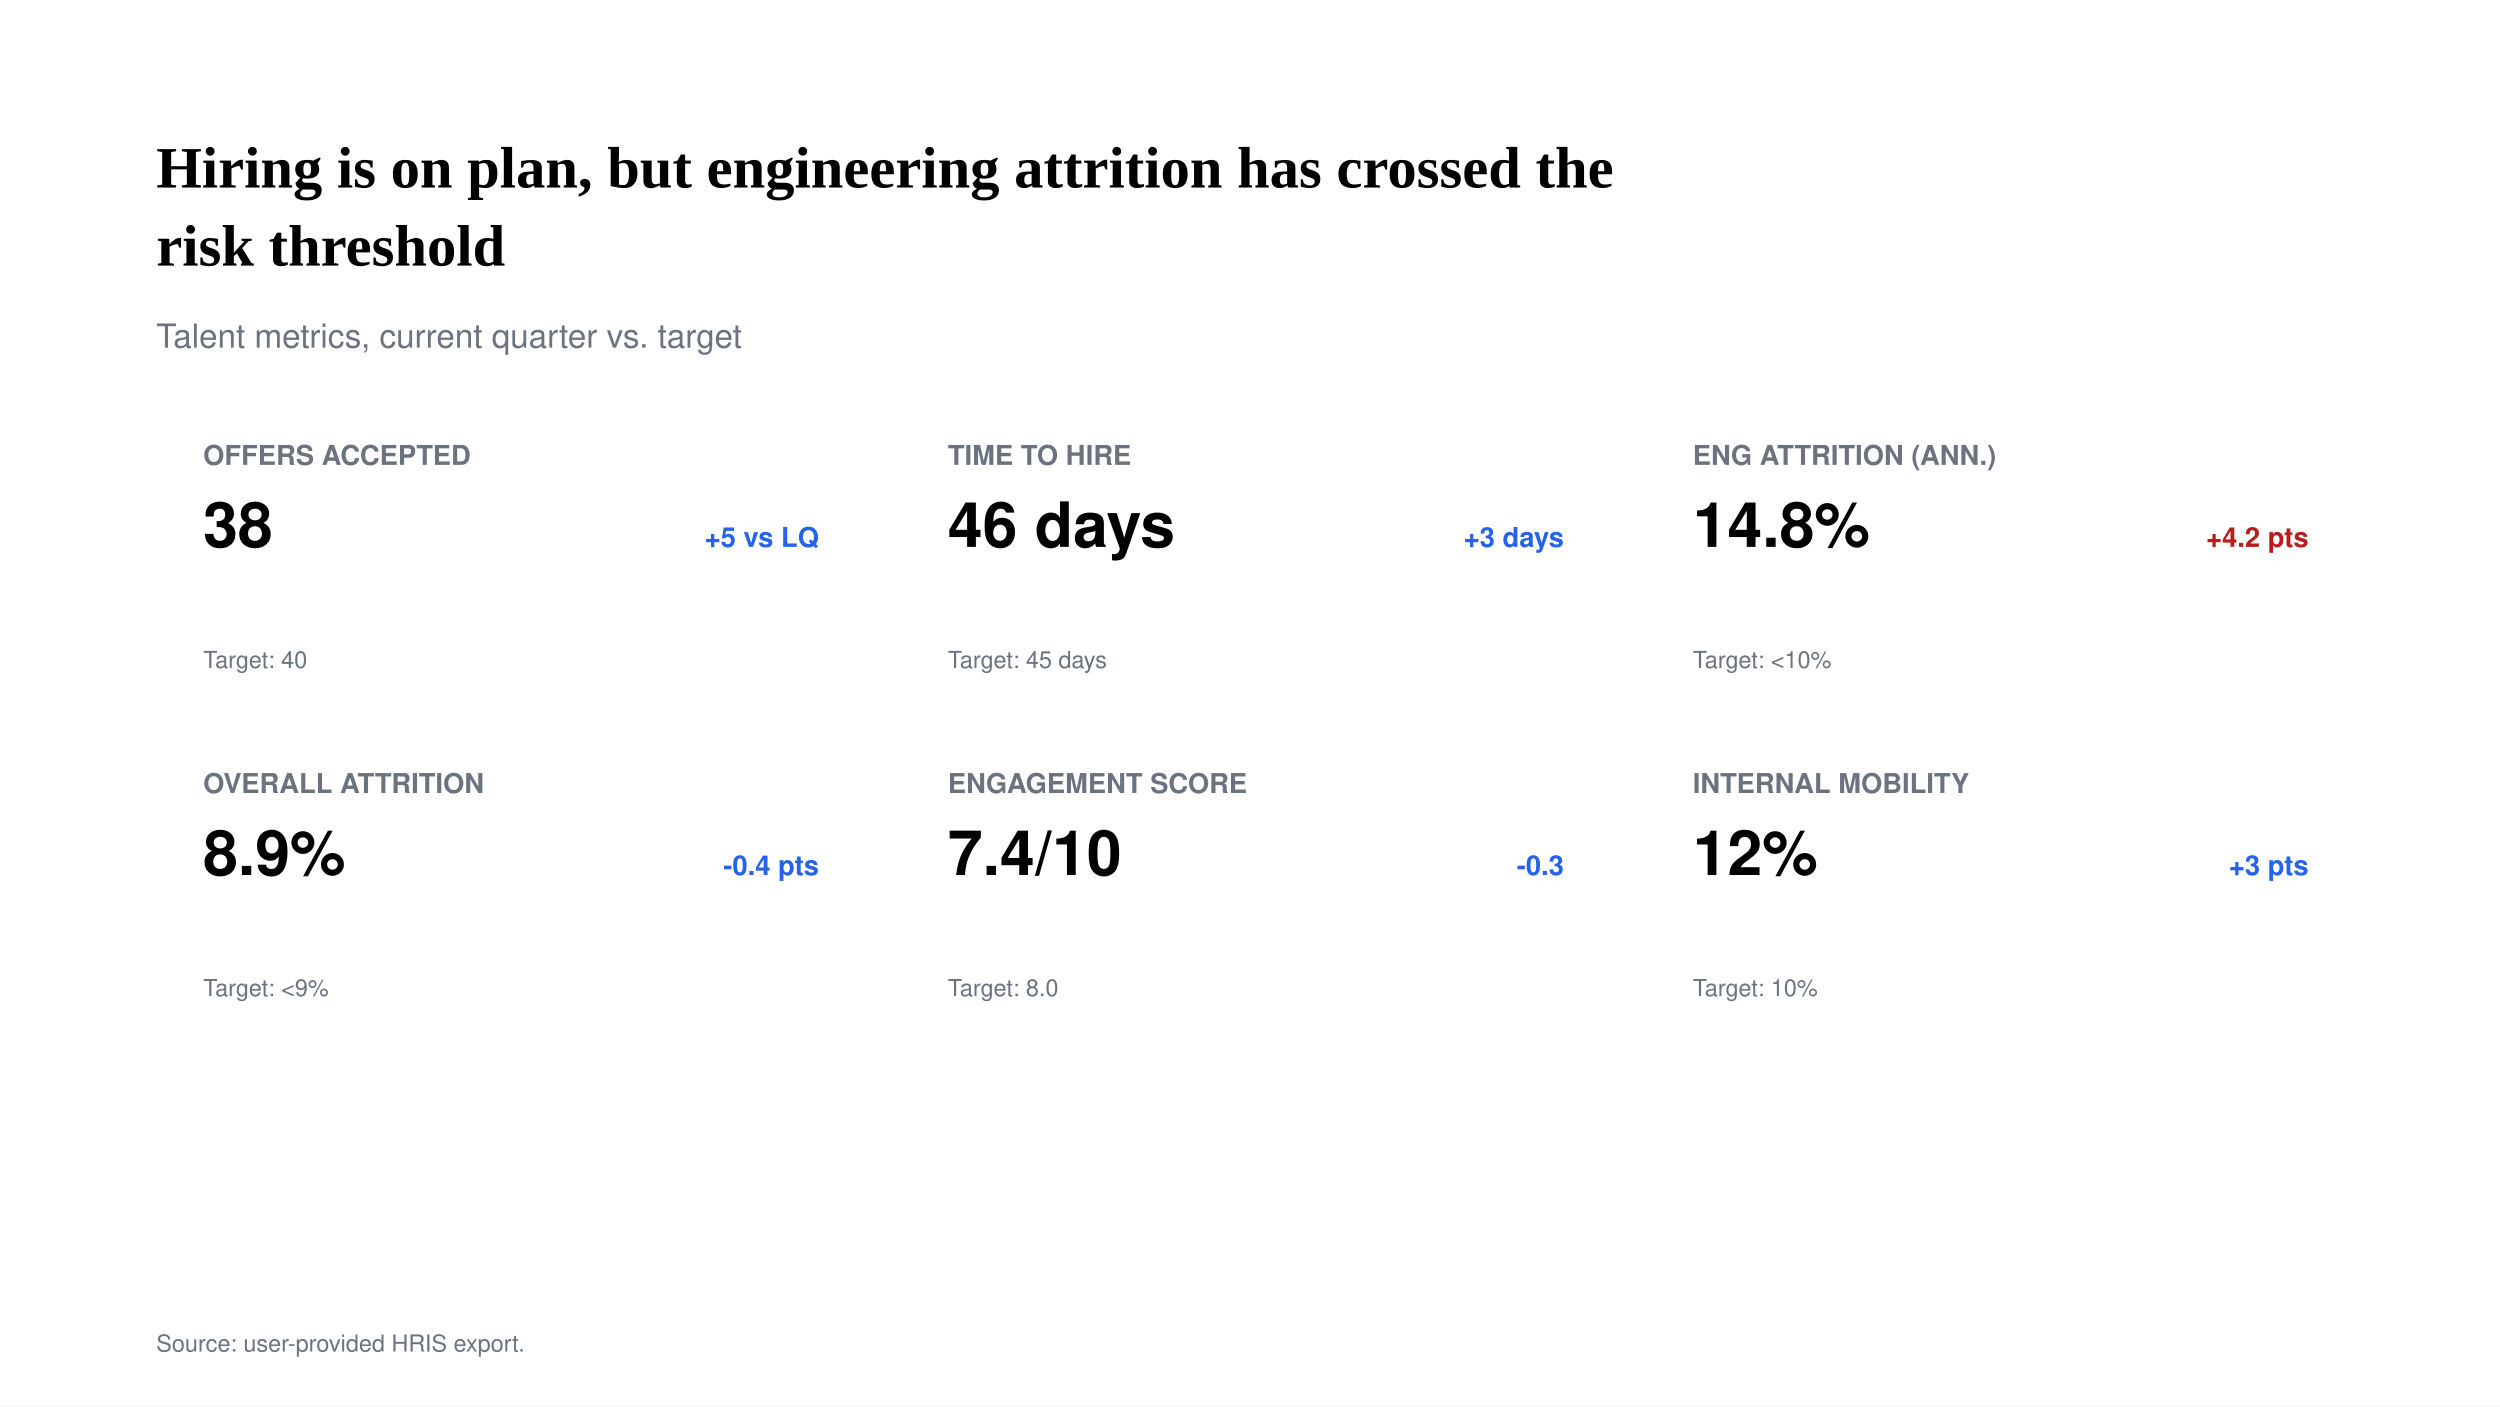
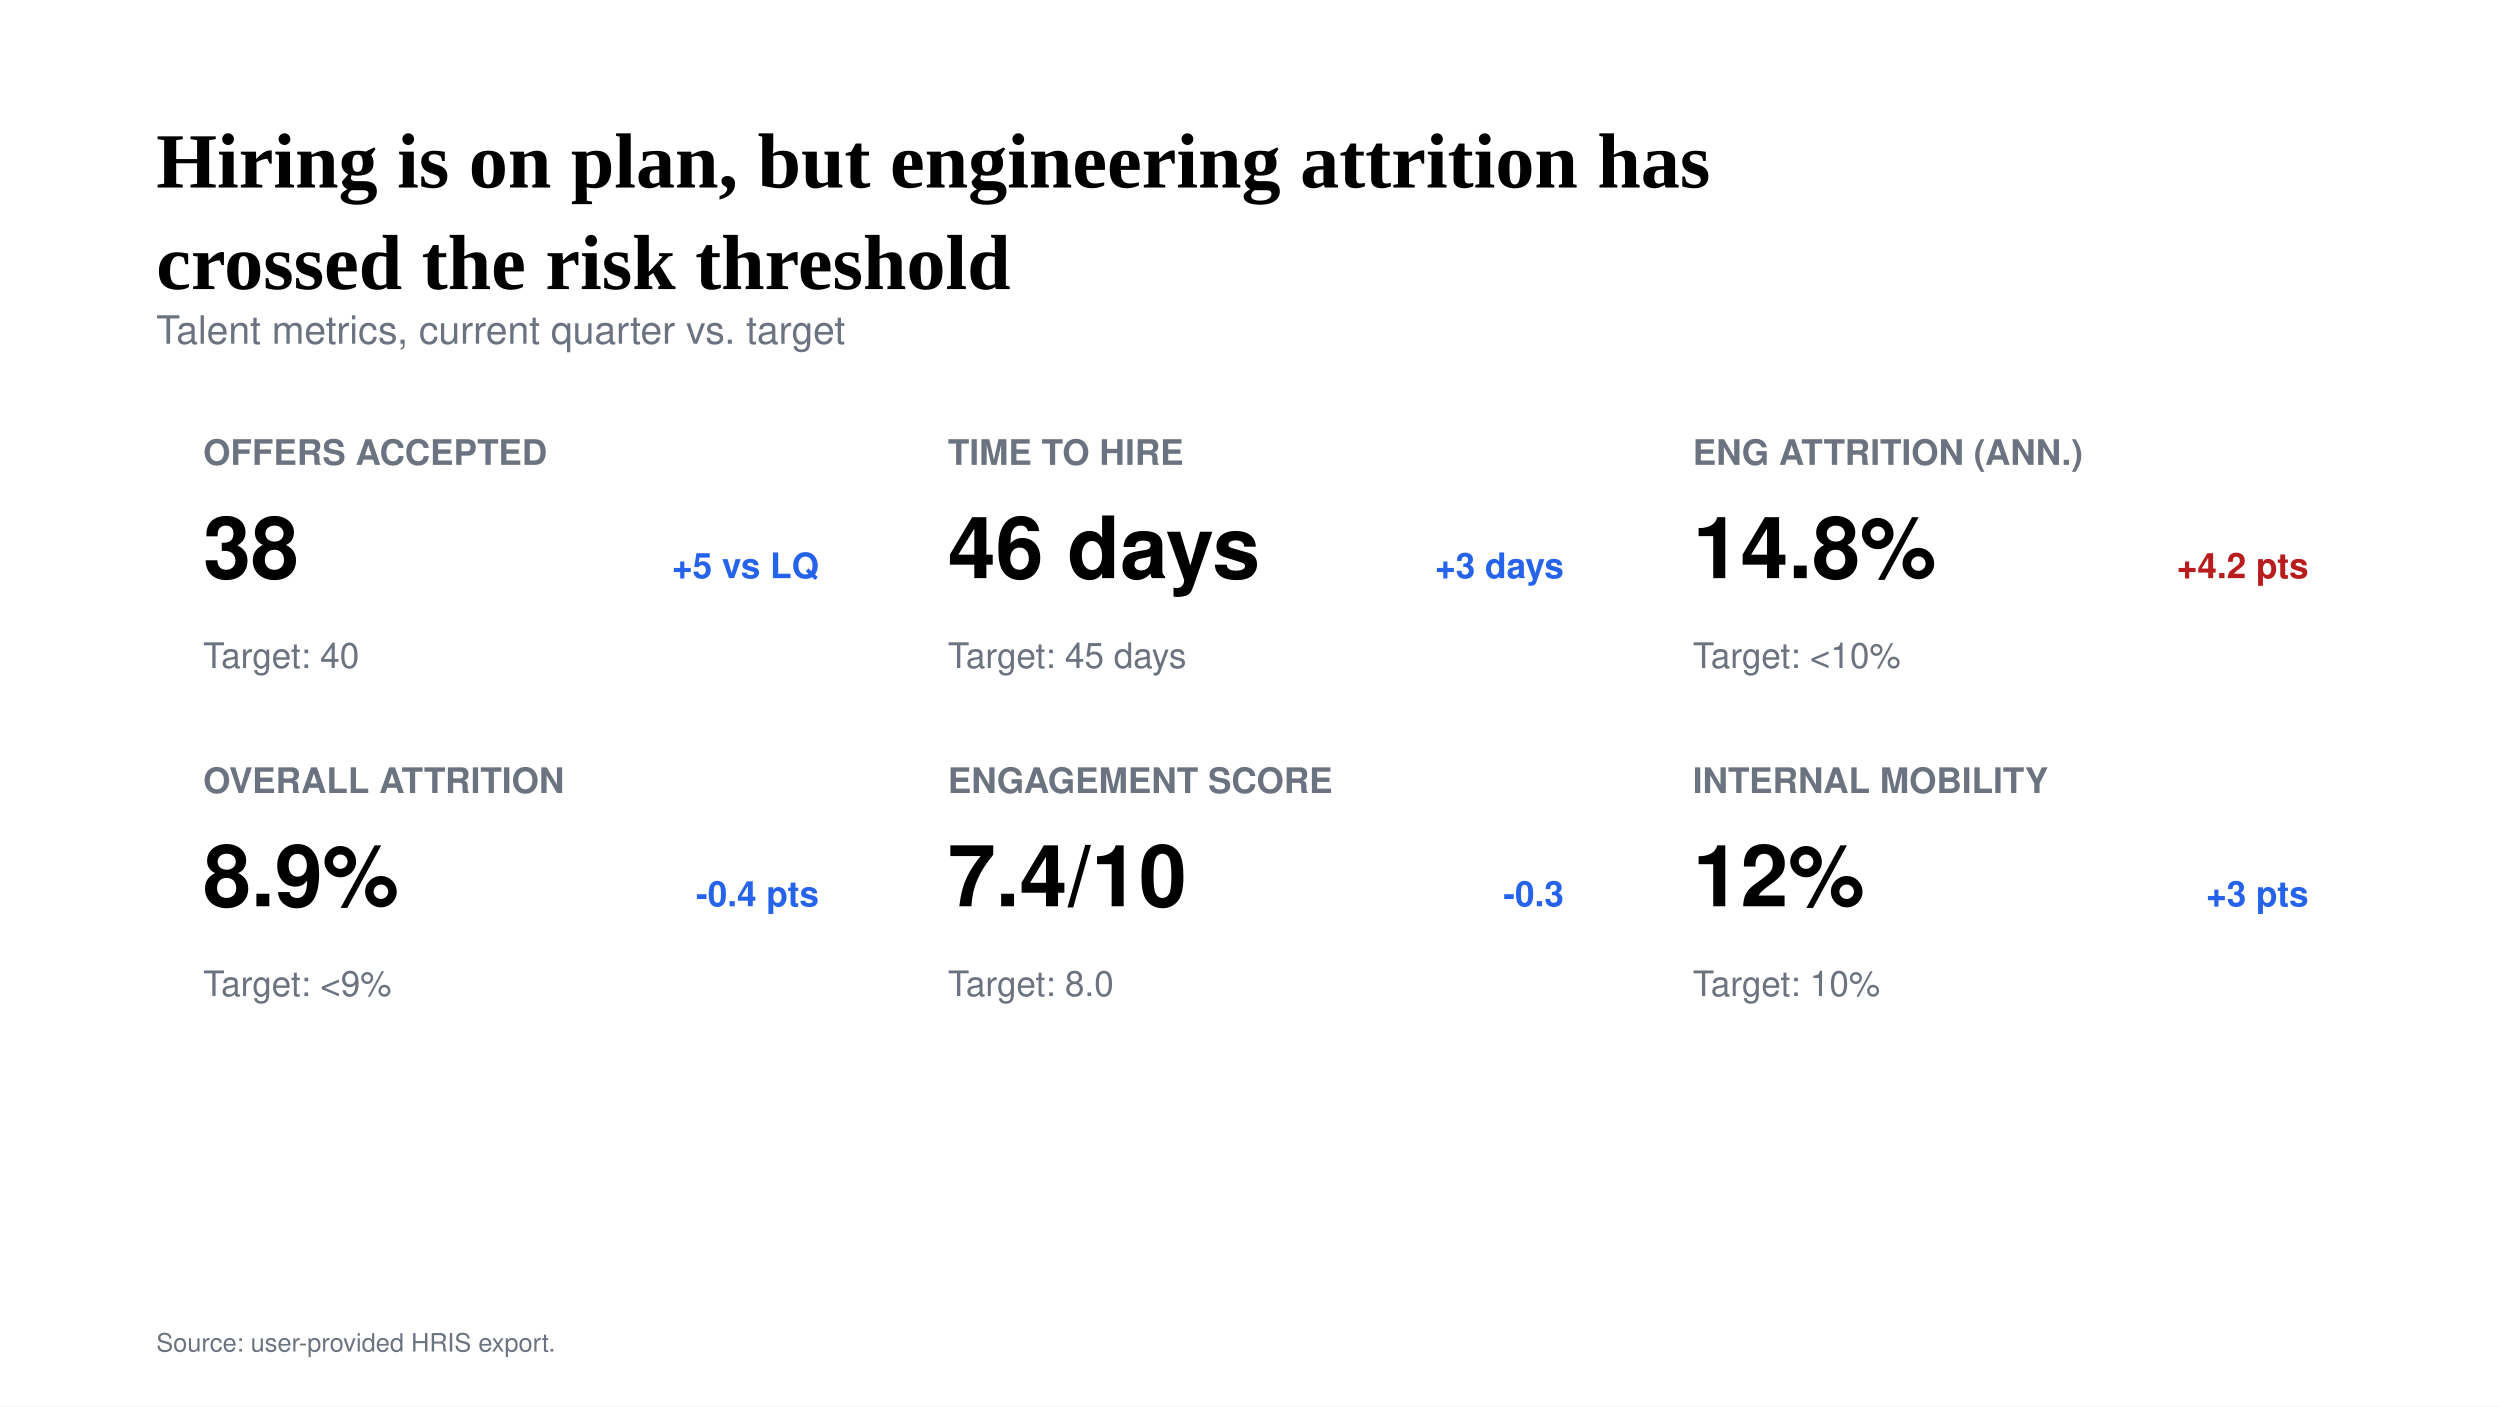
<svg xmlns="http://www.w3.org/2000/svg" viewBox="0 0 1280 720" width="1280" height="720" role="img" aria-label="Hiring is on plan, but engineering attrition has crossed the risk threshold">
  <rect width="1280" height="720" fill="#FFFFFF" />
-   <text x="80.0" y="96.0" font-family="Georgia, 'Times New Roman', 'Hiragino Mincho ProN', 'Yu Mincho', serif" font-size="30" fill="#000000" font-weight="bold" text-anchor="start">Hiring is on plan, but engineering attrition has crossed the</text>
-   <text x="80.0" y="136.0" font-family="Georgia, 'Times New Roman', 'Hiragino Mincho ProN', 'Yu Mincho', serif" font-size="30" fill="#000000" font-weight="bold" text-anchor="start">risk threshold</text>
-   <text x="80.0" y="178.0" font-family="'Helvetica Neue', Helvetica, Arial, 'Hiragino Sans', 'Yu Gothic', 'Noto Sans JP', 'Meiryo', sans-serif" font-size="17" fill="#6B7280" font-weight="normal" text-anchor="start">Talent metrics, current quarter vs. target</text>
+   <text x="80.0" y="96.0" font-family="Georgia, 'Times New Roman', 'Hiragino Mincho ProN', 'Yu Mincho', serif" font-size="40" fill="#000000" font-weight="bold" text-anchor="start">Hiring is on plan, but engineering attrition has</text>
+   <text x="80.0" y="148.0" font-family="Georgia, 'Times New Roman', 'Hiragino Mincho ProN', 'Yu Mincho', serif" font-size="40" fill="#000000" font-weight="bold" text-anchor="start">crossed the risk threshold</text>
+   <text x="80.0" y="176.0" font-family="'Helvetica Neue', Helvetica, Arial, 'Hiragino Sans', 'Yu Gothic', 'Noto Sans JP', 'Meiryo', sans-serif" font-size="20" fill="#6B7280" font-weight="normal" text-anchor="start">Talent metrics, current quarter vs. target</text>
  <rect x="80.0" y="208.0" width="357.3" height="150.0" fill="#FFFFFF" stroke="none" />
-   <text x="104.0" y="238.0" font-family="'Helvetica Neue', Helvetica, Arial, 'Hiragino Sans', 'Yu Gothic', 'Noto Sans JP', 'Meiryo', sans-serif" font-size="14" fill="#6B7280" font-weight="600" text-anchor="start">OFFERS ACCEPTED</text>
-   <text x="104.0" y="280.0" font-family="'Helvetica Neue', Helvetica, Arial, 'Hiragino Sans', 'Yu Gothic', 'Noto Sans JP', 'Meiryo', sans-serif" font-size="32" fill="#000000" font-weight="bold" text-anchor="start">38</text>
-   <text x="419.3" y="280.0" font-family="'Helvetica Neue', Helvetica, Arial, 'Hiragino Sans', 'Yu Gothic', 'Noto Sans JP', 'Meiryo', sans-serif" font-size="14" fill="#2563EB" font-weight="600" text-anchor="end">+5 vs LQ</text>
-   <text x="104.0" y="342.0" font-family="'Helvetica Neue', Helvetica, Arial, 'Hiragino Sans', 'Yu Gothic', 'Noto Sans JP', 'Meiryo', sans-serif" font-size="12" fill="#6B7280" font-weight="normal" text-anchor="start">Target: 40</text>
+   <text x="104.0" y="238.0" font-family="'Helvetica Neue', Helvetica, Arial, 'Hiragino Sans', 'Yu Gothic', 'Noto Sans JP', 'Meiryo', sans-serif" font-size="18" fill="#6B7280" font-weight="600" text-anchor="start">OFFERS ACCEPTED</text>
+   <text x="104.0" y="296.0" font-family="'Helvetica Neue', Helvetica, Arial, 'Hiragino Sans', 'Yu Gothic', 'Noto Sans JP', 'Meiryo', sans-serif" font-size="44" fill="#000000" font-weight="bold" text-anchor="start">38</text>
+   <text x="419.3" y="296.0" font-family="'Helvetica Neue', Helvetica, Arial, 'Hiragino Sans', 'Yu Gothic', 'Noto Sans JP', 'Meiryo', sans-serif" font-size="18" fill="#2563EB" font-weight="600" text-anchor="end">+5 vs LQ</text>
+   <text x="104.0" y="342.0" font-family="'Helvetica Neue', Helvetica, Arial, 'Hiragino Sans', 'Yu Gothic', 'Noto Sans JP', 'Meiryo', sans-serif" font-size="18" fill="#6B7280" font-weight="normal" text-anchor="start">Target: 40</text>
  <rect x="461.3" y="208.0" width="357.3" height="150.0" fill="#FFFFFF" stroke="none" />
-   <text x="485.3" y="238.0" font-family="'Helvetica Neue', Helvetica, Arial, 'Hiragino Sans', 'Yu Gothic', 'Noto Sans JP', 'Meiryo', sans-serif" font-size="14" fill="#6B7280" font-weight="600" text-anchor="start">TIME TO HIRE</text>
-   <text x="485.3" y="280.0" font-family="'Helvetica Neue', Helvetica, Arial, 'Hiragino Sans', 'Yu Gothic', 'Noto Sans JP', 'Meiryo', sans-serif" font-size="32" fill="#000000" font-weight="bold" text-anchor="start">46 days</text>
-   <text x="800.7" y="280.0" font-family="'Helvetica Neue', Helvetica, Arial, 'Hiragino Sans', 'Yu Gothic', 'Noto Sans JP', 'Meiryo', sans-serif" font-size="14" fill="#2563EB" font-weight="600" text-anchor="end">+3 days</text>
-   <text x="485.3" y="342.0" font-family="'Helvetica Neue', Helvetica, Arial, 'Hiragino Sans', 'Yu Gothic', 'Noto Sans JP', 'Meiryo', sans-serif" font-size="12" fill="#6B7280" font-weight="normal" text-anchor="start">Target: 45 days</text>
+   <text x="485.3" y="238.0" font-family="'Helvetica Neue', Helvetica, Arial, 'Hiragino Sans', 'Yu Gothic', 'Noto Sans JP', 'Meiryo', sans-serif" font-size="18" fill="#6B7280" font-weight="600" text-anchor="start">TIME TO HIRE</text>
+   <text x="485.3" y="296.0" font-family="'Helvetica Neue', Helvetica, Arial, 'Hiragino Sans', 'Yu Gothic', 'Noto Sans JP', 'Meiryo', sans-serif" font-size="44" fill="#000000" font-weight="bold" text-anchor="start">46 days</text>
+   <text x="800.7" y="296.0" font-family="'Helvetica Neue', Helvetica, Arial, 'Hiragino Sans', 'Yu Gothic', 'Noto Sans JP', 'Meiryo', sans-serif" font-size="18" fill="#2563EB" font-weight="600" text-anchor="end">+3 days</text>
+   <text x="485.3" y="342.0" font-family="'Helvetica Neue', Helvetica, Arial, 'Hiragino Sans', 'Yu Gothic', 'Noto Sans JP', 'Meiryo', sans-serif" font-size="18" fill="#6B7280" font-weight="normal" text-anchor="start">Target: 45 days</text>
  <rect x="842.7" y="208.0" width="357.3" height="150.0" fill="#FFFFFF" stroke="none" />
-   <text x="866.7" y="238.0" font-family="'Helvetica Neue', Helvetica, Arial, 'Hiragino Sans', 'Yu Gothic', 'Noto Sans JP', 'Meiryo', sans-serif" font-size="14" fill="#6B7280" font-weight="600" text-anchor="start">ENG ATTRITION (ANN.)</text>
-   <text x="866.7" y="280.0" font-family="'Helvetica Neue', Helvetica, Arial, 'Hiragino Sans', 'Yu Gothic', 'Noto Sans JP', 'Meiryo', sans-serif" font-size="32" fill="#000000" font-weight="bold" text-anchor="start">14.8%</text>
-   <text x="1182.0" y="280.0" font-family="'Helvetica Neue', Helvetica, Arial, 'Hiragino Sans', 'Yu Gothic', 'Noto Sans JP', 'Meiryo', sans-serif" font-size="14" fill="#B91C1C" font-weight="600" text-anchor="end">+4.2 pts</text>
-   <text x="866.7" y="342.0" font-family="'Helvetica Neue', Helvetica, Arial, 'Hiragino Sans', 'Yu Gothic', 'Noto Sans JP', 'Meiryo', sans-serif" font-size="12" fill="#6B7280" font-weight="normal" text-anchor="start">Target: &lt;10%</text>
+   <text x="866.7" y="238.0" font-family="'Helvetica Neue', Helvetica, Arial, 'Hiragino Sans', 'Yu Gothic', 'Noto Sans JP', 'Meiryo', sans-serif" font-size="18" fill="#6B7280" font-weight="600" text-anchor="start">ENG ATTRITION (ANN.)</text>
+   <text x="866.7" y="296.0" font-family="'Helvetica Neue', Helvetica, Arial, 'Hiragino Sans', 'Yu Gothic', 'Noto Sans JP', 'Meiryo', sans-serif" font-size="44" fill="#000000" font-weight="bold" text-anchor="start">14.8%</text>
+   <text x="1182.0" y="296.0" font-family="'Helvetica Neue', Helvetica, Arial, 'Hiragino Sans', 'Yu Gothic', 'Noto Sans JP', 'Meiryo', sans-serif" font-size="18" fill="#B91C1C" font-weight="600" text-anchor="end">+4.2 pts</text>
+   <text x="866.7" y="342.0" font-family="'Helvetica Neue', Helvetica, Arial, 'Hiragino Sans', 'Yu Gothic', 'Noto Sans JP', 'Meiryo', sans-serif" font-size="18" fill="#6B7280" font-weight="normal" text-anchor="start">Target: &lt;10%</text>
  <rect x="80.0" y="376.0" width="357.3" height="150.0" fill="#FFFFFF" stroke="none" />
-   <text x="104.0" y="406.0" font-family="'Helvetica Neue', Helvetica, Arial, 'Hiragino Sans', 'Yu Gothic', 'Noto Sans JP', 'Meiryo', sans-serif" font-size="14" fill="#6B7280" font-weight="600" text-anchor="start">OVERALL ATTRITION</text>
-   <text x="104.0" y="448.0" font-family="'Helvetica Neue', Helvetica, Arial, 'Hiragino Sans', 'Yu Gothic', 'Noto Sans JP', 'Meiryo', sans-serif" font-size="32" fill="#000000" font-weight="bold" text-anchor="start">8.9%</text>
-   <text x="419.3" y="448.0" font-family="'Helvetica Neue', Helvetica, Arial, 'Hiragino Sans', 'Yu Gothic', 'Noto Sans JP', 'Meiryo', sans-serif" font-size="14" fill="#2563EB" font-weight="600" text-anchor="end">-0.4 pts</text>
-   <text x="104.0" y="510.0" font-family="'Helvetica Neue', Helvetica, Arial, 'Hiragino Sans', 'Yu Gothic', 'Noto Sans JP', 'Meiryo', sans-serif" font-size="12" fill="#6B7280" font-weight="normal" text-anchor="start">Target: &lt;9%</text>
+   <text x="104.0" y="406.0" font-family="'Helvetica Neue', Helvetica, Arial, 'Hiragino Sans', 'Yu Gothic', 'Noto Sans JP', 'Meiryo', sans-serif" font-size="18" fill="#6B7280" font-weight="600" text-anchor="start">OVERALL ATTRITION</text>
+   <text x="104.0" y="464.0" font-family="'Helvetica Neue', Helvetica, Arial, 'Hiragino Sans', 'Yu Gothic', 'Noto Sans JP', 'Meiryo', sans-serif" font-size="44" fill="#000000" font-weight="bold" text-anchor="start">8.9%</text>
+   <text x="419.3" y="464.0" font-family="'Helvetica Neue', Helvetica, Arial, 'Hiragino Sans', 'Yu Gothic', 'Noto Sans JP', 'Meiryo', sans-serif" font-size="18" fill="#2563EB" font-weight="600" text-anchor="end">-0.4 pts</text>
+   <text x="104.0" y="510.0" font-family="'Helvetica Neue', Helvetica, Arial, 'Hiragino Sans', 'Yu Gothic', 'Noto Sans JP', 'Meiryo', sans-serif" font-size="18" fill="#6B7280" font-weight="normal" text-anchor="start">Target: &lt;9%</text>
  <rect x="461.3" y="376.0" width="357.3" height="150.0" fill="#FFFFFF" stroke="none" />
-   <text x="485.3" y="406.0" font-family="'Helvetica Neue', Helvetica, Arial, 'Hiragino Sans', 'Yu Gothic', 'Noto Sans JP', 'Meiryo', sans-serif" font-size="14" fill="#6B7280" font-weight="600" text-anchor="start">ENGAGEMENT SCORE</text>
-   <text x="485.3" y="448.0" font-family="'Helvetica Neue', Helvetica, Arial, 'Hiragino Sans', 'Yu Gothic', 'Noto Sans JP', 'Meiryo', sans-serif" font-size="32" fill="#000000" font-weight="bold" text-anchor="start">7.4/10</text>
-   <text x="800.7" y="448.0" font-family="'Helvetica Neue', Helvetica, Arial, 'Hiragino Sans', 'Yu Gothic', 'Noto Sans JP', 'Meiryo', sans-serif" font-size="14" fill="#2563EB" font-weight="600" text-anchor="end">-0.3</text>
-   <text x="485.3" y="510.0" font-family="'Helvetica Neue', Helvetica, Arial, 'Hiragino Sans', 'Yu Gothic', 'Noto Sans JP', 'Meiryo', sans-serif" font-size="12" fill="#6B7280" font-weight="normal" text-anchor="start">Target: 8.0</text>
+   <text x="485.3" y="406.0" font-family="'Helvetica Neue', Helvetica, Arial, 'Hiragino Sans', 'Yu Gothic', 'Noto Sans JP', 'Meiryo', sans-serif" font-size="18" fill="#6B7280" font-weight="600" text-anchor="start">ENGAGEMENT SCORE</text>
+   <text x="485.3" y="464.0" font-family="'Helvetica Neue', Helvetica, Arial, 'Hiragino Sans', 'Yu Gothic', 'Noto Sans JP', 'Meiryo', sans-serif" font-size="44" fill="#000000" font-weight="bold" text-anchor="start">7.4/10</text>
+   <text x="800.7" y="464.0" font-family="'Helvetica Neue', Helvetica, Arial, 'Hiragino Sans', 'Yu Gothic', 'Noto Sans JP', 'Meiryo', sans-serif" font-size="18" fill="#2563EB" font-weight="600" text-anchor="end">-0.3</text>
+   <text x="485.3" y="510.0" font-family="'Helvetica Neue', Helvetica, Arial, 'Hiragino Sans', 'Yu Gothic', 'Noto Sans JP', 'Meiryo', sans-serif" font-size="18" fill="#6B7280" font-weight="normal" text-anchor="start">Target: 8.0</text>
  <rect x="842.7" y="376.0" width="357.3" height="150.0" fill="#FFFFFF" stroke="none" />
-   <text x="866.7" y="406.0" font-family="'Helvetica Neue', Helvetica, Arial, 'Hiragino Sans', 'Yu Gothic', 'Noto Sans JP', 'Meiryo', sans-serif" font-size="14" fill="#6B7280" font-weight="600" text-anchor="start">INTERNAL MOBILITY</text>
-   <text x="866.7" y="448.0" font-family="'Helvetica Neue', Helvetica, Arial, 'Hiragino Sans', 'Yu Gothic', 'Noto Sans JP', 'Meiryo', sans-serif" font-size="32" fill="#000000" font-weight="bold" text-anchor="start">12%</text>
-   <text x="1182.0" y="448.0" font-family="'Helvetica Neue', Helvetica, Arial, 'Hiragino Sans', 'Yu Gothic', 'Noto Sans JP', 'Meiryo', sans-serif" font-size="14" fill="#2563EB" font-weight="600" text-anchor="end">+3 pts</text>
-   <text x="866.7" y="510.0" font-family="'Helvetica Neue', Helvetica, Arial, 'Hiragino Sans', 'Yu Gothic', 'Noto Sans JP', 'Meiryo', sans-serif" font-size="12" fill="#6B7280" font-weight="normal" text-anchor="start">Target: 10%</text>
-   <text x="80.0" y="630.0" font-family="'Helvetica Neue', Helvetica, Arial, 'Hiragino Sans', 'Yu Gothic', 'Noto Sans JP', 'Meiryo', sans-serif" font-size="16" fill="#15296B" font-weight="600" text-anchor="start" />
-   <text x="80.0" y="692.0" font-family="'Helvetica Neue', Helvetica, Arial, 'Hiragino Sans', 'Yu Gothic', 'Noto Sans JP', 'Meiryo', sans-serif" font-size="12" fill="#6B7280" font-weight="normal" text-anchor="start">Source: user-provided HRIS export.</text>
+   <text x="866.7" y="406.0" font-family="'Helvetica Neue', Helvetica, Arial, 'Hiragino Sans', 'Yu Gothic', 'Noto Sans JP', 'Meiryo', sans-serif" font-size="18" fill="#6B7280" font-weight="600" text-anchor="start">INTERNAL MOBILITY</text>
+   <text x="866.7" y="464.0" font-family="'Helvetica Neue', Helvetica, Arial, 'Hiragino Sans', 'Yu Gothic', 'Noto Sans JP', 'Meiryo', sans-serif" font-size="44" fill="#000000" font-weight="bold" text-anchor="start">12%</text>
+   <text x="1182.0" y="464.0" font-family="'Helvetica Neue', Helvetica, Arial, 'Hiragino Sans', 'Yu Gothic', 'Noto Sans JP', 'Meiryo', sans-serif" font-size="18" fill="#2563EB" font-weight="600" text-anchor="end">+3 pts</text>
+   <text x="866.7" y="510.0" font-family="'Helvetica Neue', Helvetica, Arial, 'Hiragino Sans', 'Yu Gothic', 'Noto Sans JP', 'Meiryo', sans-serif" font-size="18" fill="#6B7280" font-weight="normal" text-anchor="start">Target: 10%</text>
+   <text x="80.0" y="630.0" font-family="'Helvetica Neue', Helvetica, Arial, 'Hiragino Sans', 'Yu Gothic', 'Noto Sans JP', 'Meiryo', sans-serif" font-size="22" fill="#15296B" font-weight="600" text-anchor="start" />
+   <text x="80.0" y="660.0" font-family="'Helvetica Neue', Helvetica, Arial, 'Hiragino Sans', 'Yu Gothic', 'Noto Sans JP', 'Meiryo', sans-serif" font-size="22" fill="#15296B" font-weight="600" text-anchor="start" />
+   <text x="80.0" y="692.0" font-family="'Helvetica Neue', Helvetica, Arial, 'Hiragino Sans', 'Yu Gothic', 'Noto Sans JP', 'Meiryo', sans-serif" font-size="13" fill="#6B7280" font-weight="normal" text-anchor="start">Source: user-provided HRIS export.</text>
</svg>
